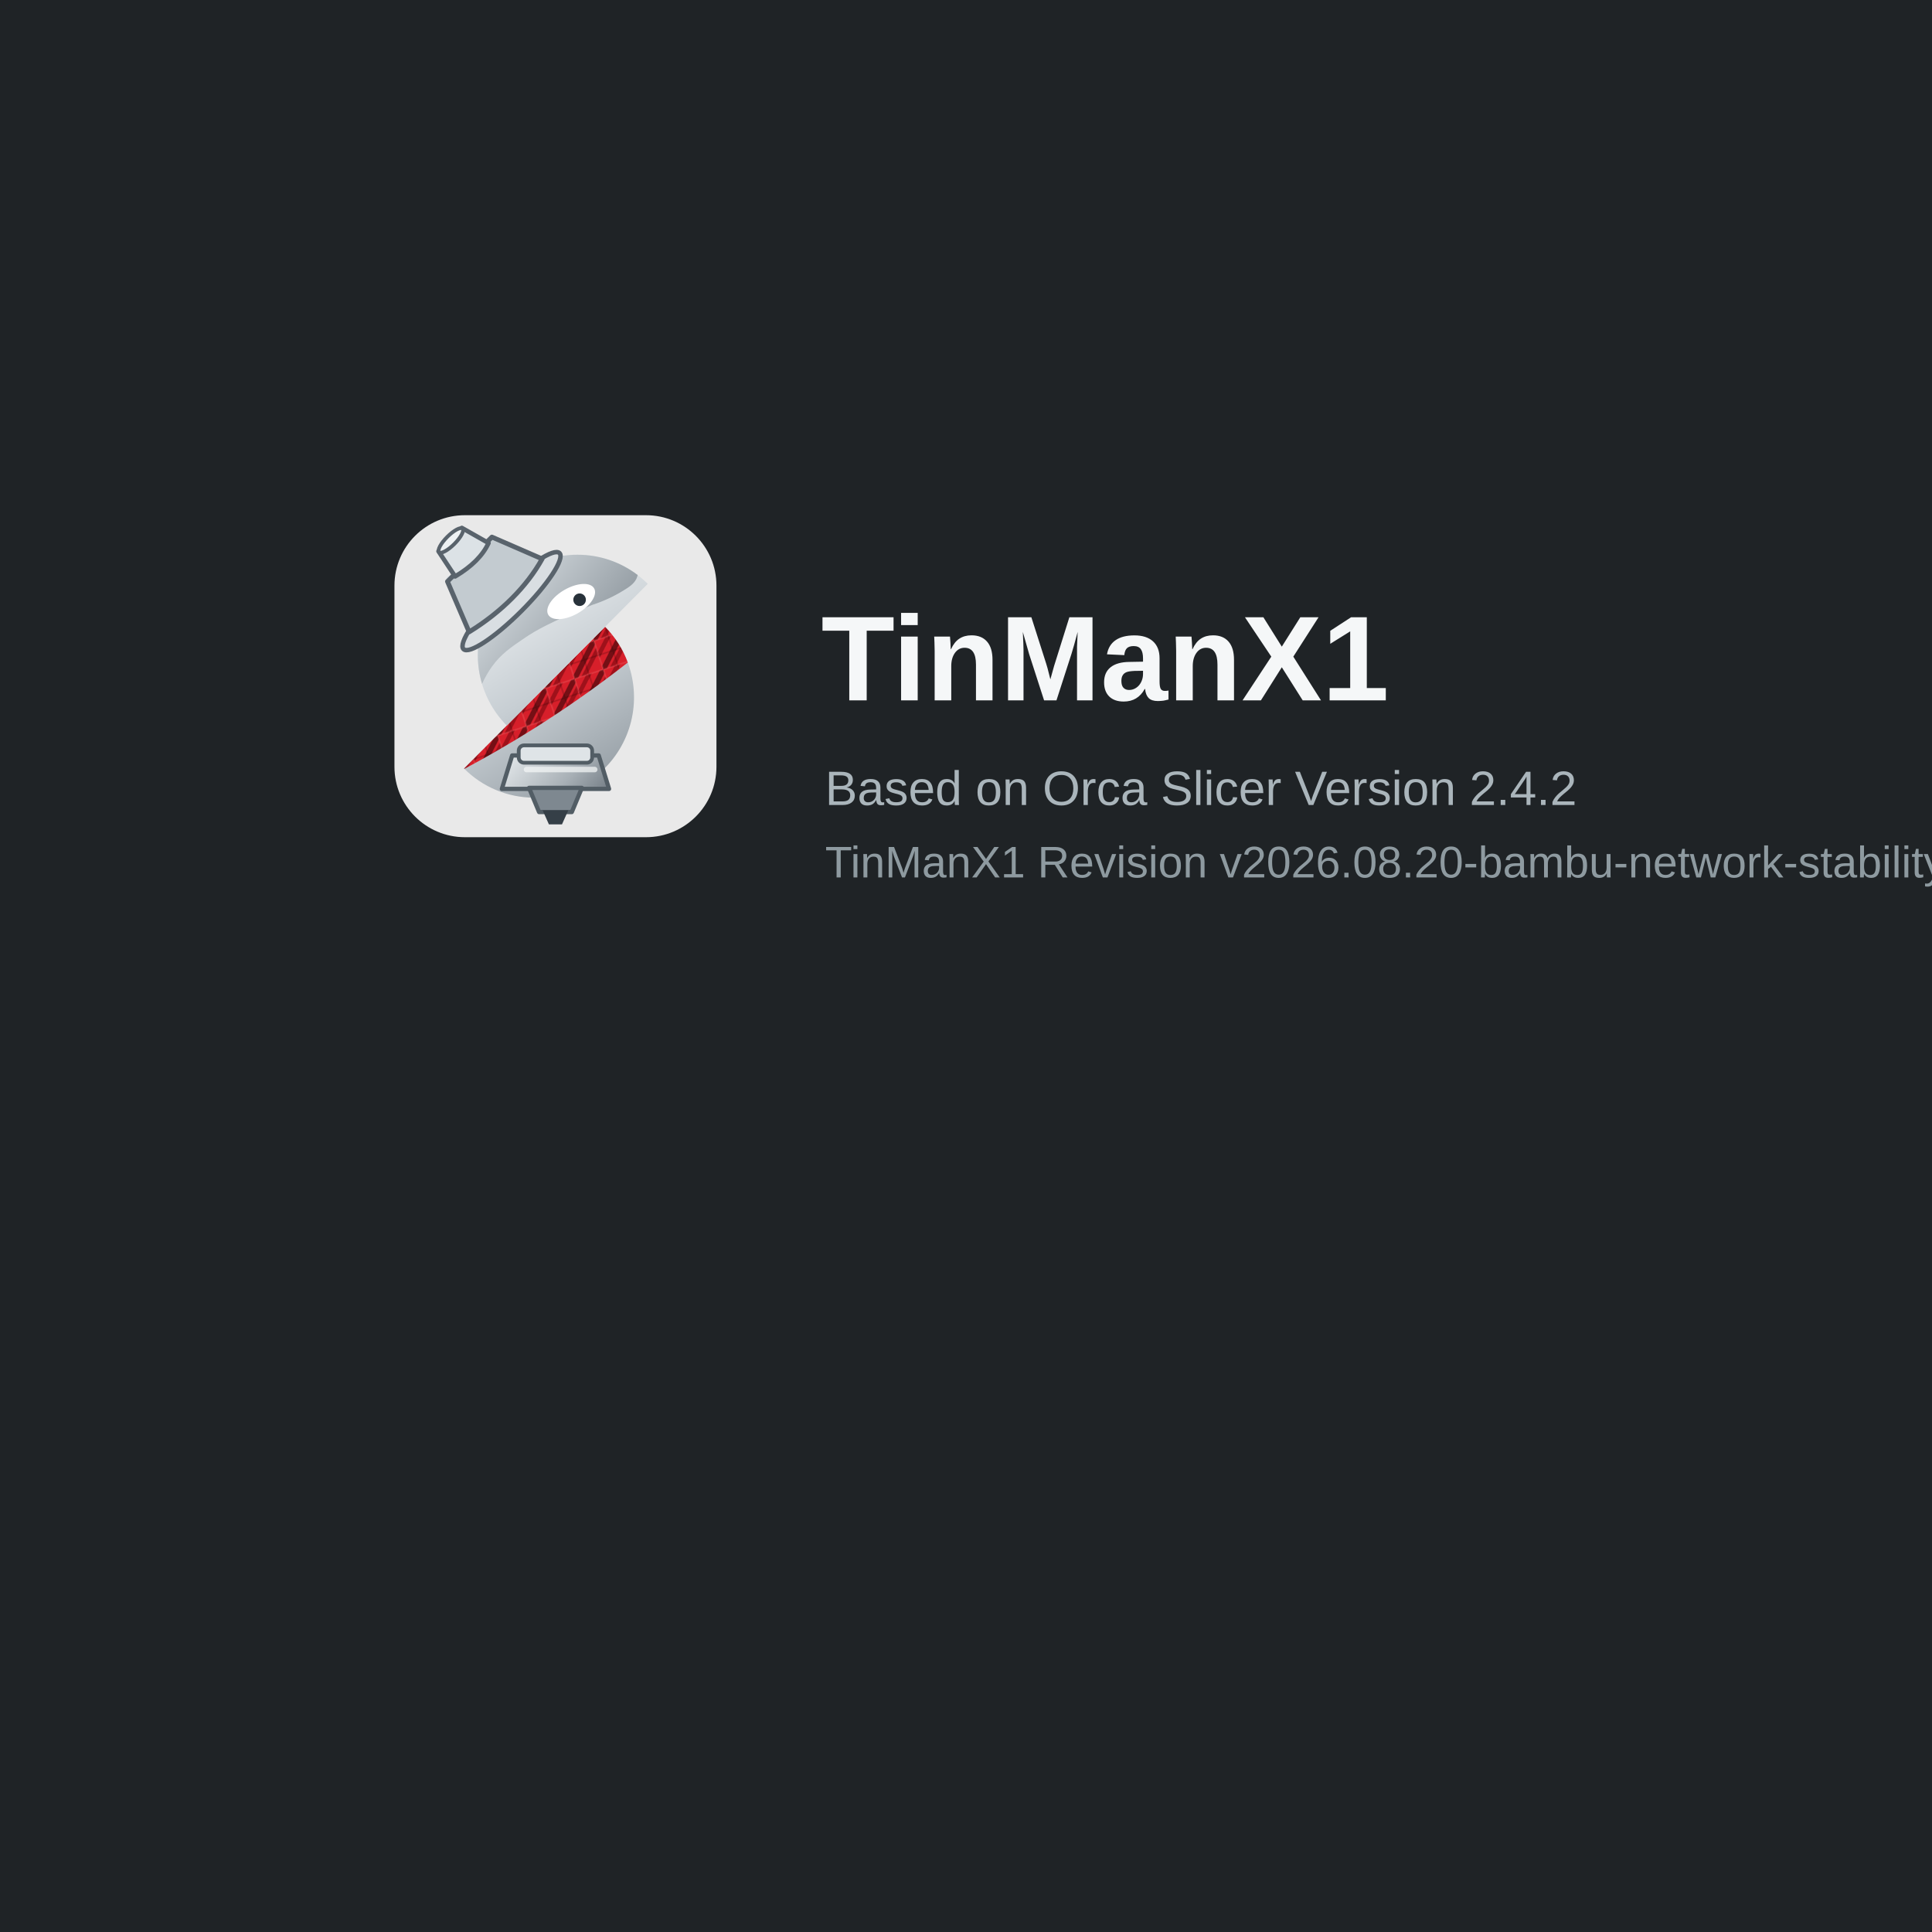
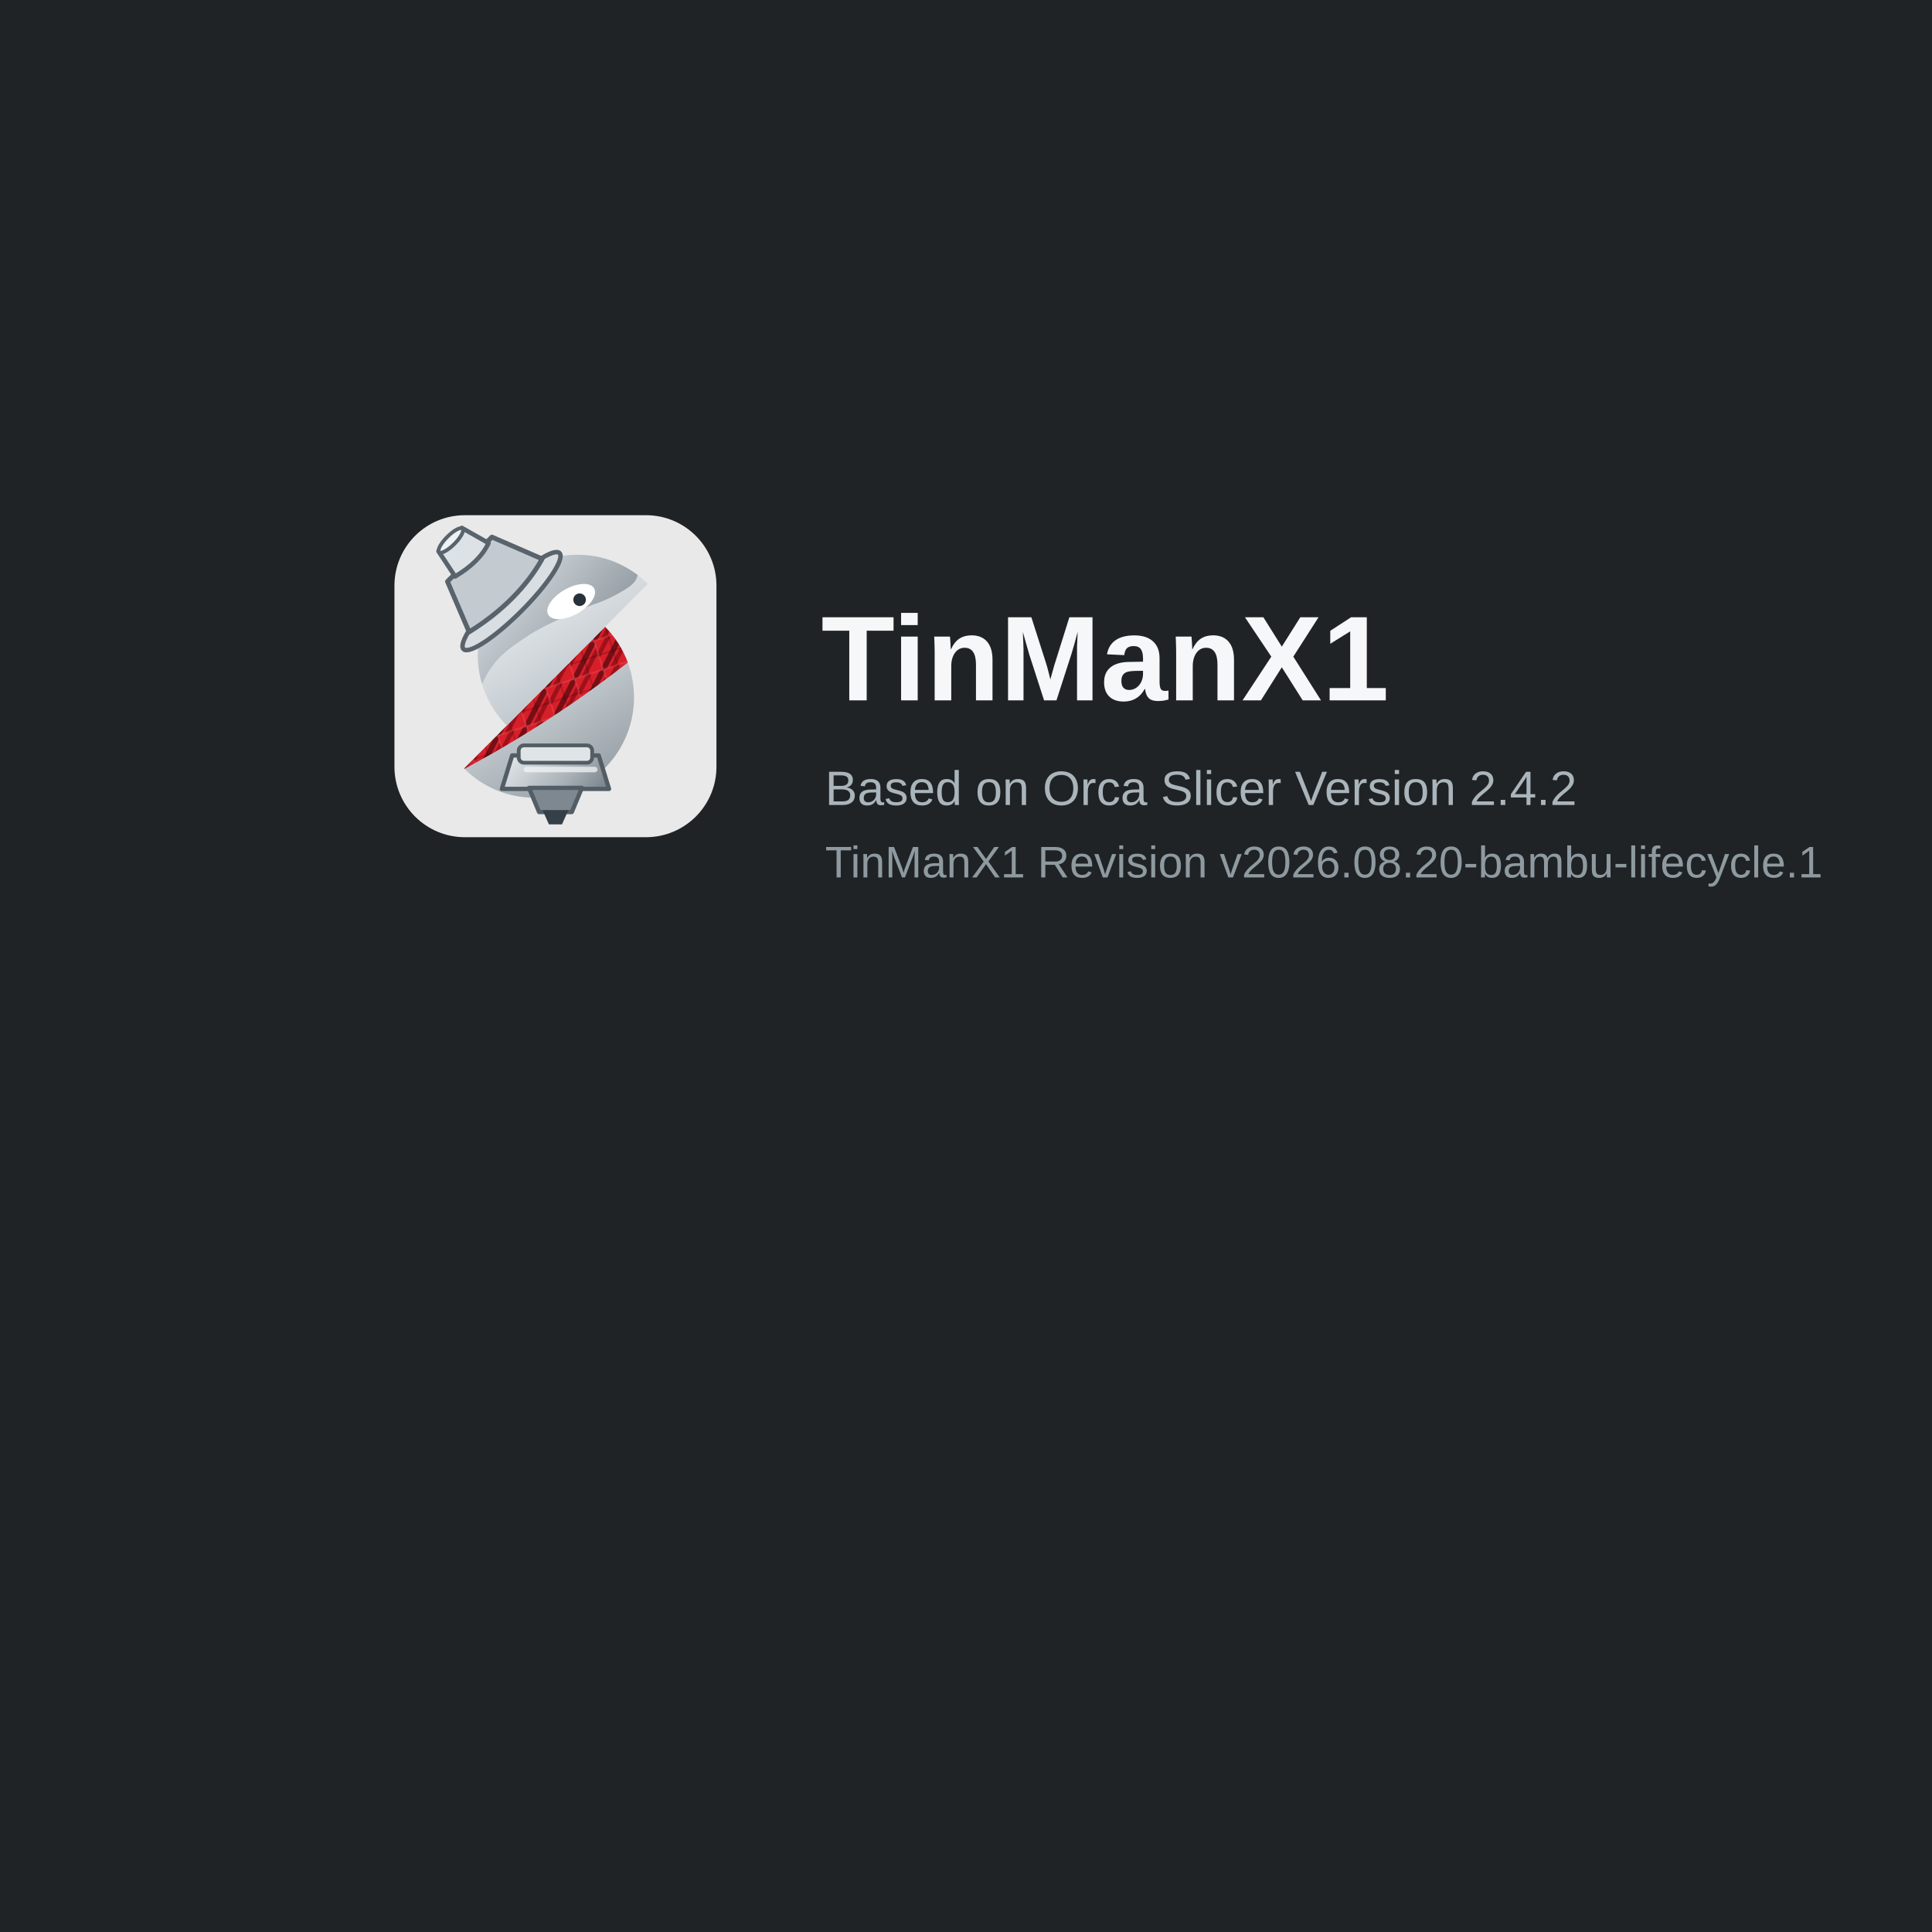
<svg xmlns="http://www.w3.org/2000/svg" width="480" height="480" viewBox="0 0 480 480">
  <defs>
    <linearGradient id="tmxSilver" x1="18" y1="8" x2="47" y2="55" gradientUnits="userSpaceOnUse">
      <stop offset="0" stop-color="#f7f9fa" />
      <stop offset=".52" stop-color="#c7ced3" />
      <stop offset="1" stop-color="#8d969d" />
    </linearGradient>
    <linearGradient id="tmxDarkSilver" x1="19" y1="10" x2="49" y2="35" gradientUnits="userSpaceOnUse">
      <stop offset="0" stop-color="#dce2e6" />
      <stop offset="1" stop-color="#6f7981" />
    </linearGradient>
    <linearGradient id="tmxNozzle" x1="24" y1="43" x2="43" y2="60" gradientUnits="userSpaceOnUse">
      <stop offset="0" stop-color="#eef2f4" />
      <stop offset=".55" stop-color="#a8b0b6" />
      <stop offset="1" stop-color="#59636c" />
    </linearGradient>
    <pattern id="tmxCarbonRed" width="6" height="6" patternUnits="userSpaceOnUse" patternTransform="rotate(-18)">
      <rect width="6" height="6" fill="#D71F2A" />
      <path d="M-2 1 1-2M0 6 6 0M5 8 8 5" fill="none" stroke="#250204" stroke-width="1.05" opacity=".55" />
      <path d="M-2 5 5-2M1 7 7 1" fill="none" stroke="#7c0810" stroke-width=".85" opacity=".62" />
      <path d="M0 0h6v6h-6z" fill="none" stroke="#f06a70" stroke-width=".35" opacity=".28" />
      <path d="M0 3h6M3 0v6" fill="none" stroke="#180102" stroke-width=".28" opacity=".22" />
    </pattern>
  </defs>
  <rect width="480" height="480" fill="#1f2326" />
  <g transform="translate(98 128)">
    <g transform="scale(1.25)">
      <rect width="64" height="64" rx="14" fill="#e9e9e9" />
      <path d="M13.84,50.354a19.7,19.7,0,0,0,13.883,5.79A19.944,19.944,0,0,0,41.858,22.182Z" fill="url(#tmxSilver)" />
      <path d="M41.858,22.181,13.84,50.354l.061.059A220.548,220.548,0,0,0,46.378,29.277a19.964,19.964,0,0,0-4.52-7.1" fill="url(#tmxCarbonRed)" />
      <path d="M36.381,7.856A19.943,19.943,0,0,0,22.327,41.818L50.345,13.646a19.693,19.693,0,0,0-13.964-5.79" fill="url(#tmxSilver)" />
      <path d="M36.381,7.856A19.636,19.636,0,0,0,26.04,10.782a22.742,22.742,0,0,0-5.91-.745,23.084,23.084,0,0,0-9.477,2.124.632.632,0,0,0,.129,1.191,13.52,13.52,0,0,1,8.069,5.137A20.06,20.06,0,0,0,17.41,33.534a19.873,19.873,0,0,1,2-3.488c1.819-2.5,3.743-3.8,6.585-5.723,2.093-1.416,5-3.077,13.359-6.512a28.421,28.421,0,0,0,6.12-2.821c1.4-.831,2.461-1.615,2.8-2.842.024-.086.045-.172.065-.256A19.655,19.655,0,0,0,36.381,7.856" fill="url(#tmxDarkSilver)" />
      <path d="M39.69,14.551c.727,1.285-.728,3.495-3.249,4.937s-5.154,1.569-5.88.284.727-3.495,3.248-4.937,5.154-1.569,5.881-.284" fill="#fff" />
      <circle cx="36.8" cy="16.8" r="1.25" fill="#28323a" />
      <g transform="translate(-17 1) rotate(-45 34.2 12.5) scale(1.05)">
        <ellipse cx="34.25" cy="18.4" rx="12.85" ry="2.65" fill="#d9dee2" stroke="#59636c" stroke-width=".85" />
        <path d="M28.3,7.2h11.9l3.8,9.65c-5.75,1.65-12.65,1.65-19.55,0Z" fill="#c3cbd0" stroke="#59636c" stroke-width=".9" stroke-linejoin="round" />
        <path d="M31.15,1.95h6.25l1.55,5.6c-2.45.9-5.4.9-8.95,0Z" fill="#dce2e6" stroke="#59636c" stroke-width=".85" stroke-linejoin="round" />
        <ellipse cx="34.25" cy="2.15" rx="3.15" ry=".95" fill="#eef2f4" stroke="#59636c" stroke-width=".7" />
      </g>
      <path d="M23.4,47.75h17.2l2.05,6.65H21.35Z" fill="url(#tmxNozzle)" stroke="#525d65" stroke-width=".85" stroke-linejoin="round" />
      <path d="M26.75,54.2h10.5l-2,4.8h-6.5Z" fill="#7e8890" stroke="#525d65" stroke-width=".85" stroke-linejoin="round" />
      <path d="M29.45,58.65h5.1l-1.25,2.8h-2.6Z" fill="#353f47" />
      <rect x="24.7" y="45.75" width="14.6" height="3.45" rx="1.05" fill="#dfe4e7" stroke="#525d65" stroke-width=".75" />
      <path d="M26.25,50.55h13.55" fill="none" stroke="#f4f6f7" stroke-width="1.1" stroke-linecap="round" opacity=".72" />
    </g>
    <text x="106" y="46" font-family="Arial, Helvetica, sans-serif" font-size="30" font-weight="700" fill="#f5f7f8">TinManX1</text>
    <text x="107" y="72" font-family="Arial, Helvetica, sans-serif" font-size="12" fill="#aab5bb">Based on Orca Slicer Version 2.4.2</text>
-     <text x="107" y="90" font-family="Arial, Helvetica, sans-serif" font-size="11" fill="#8e9aa0">TinManX1 Revision v2026.08.20-bambu-network-stability.1</text>
+     <text x="107" y="90" font-family="Arial, Helvetica, sans-serif" font-size="11" fill="#8e9aa0">TinManX1 Revision v2026.08.20-bambu-lifecycle.1</text>
  </g>
</svg>
